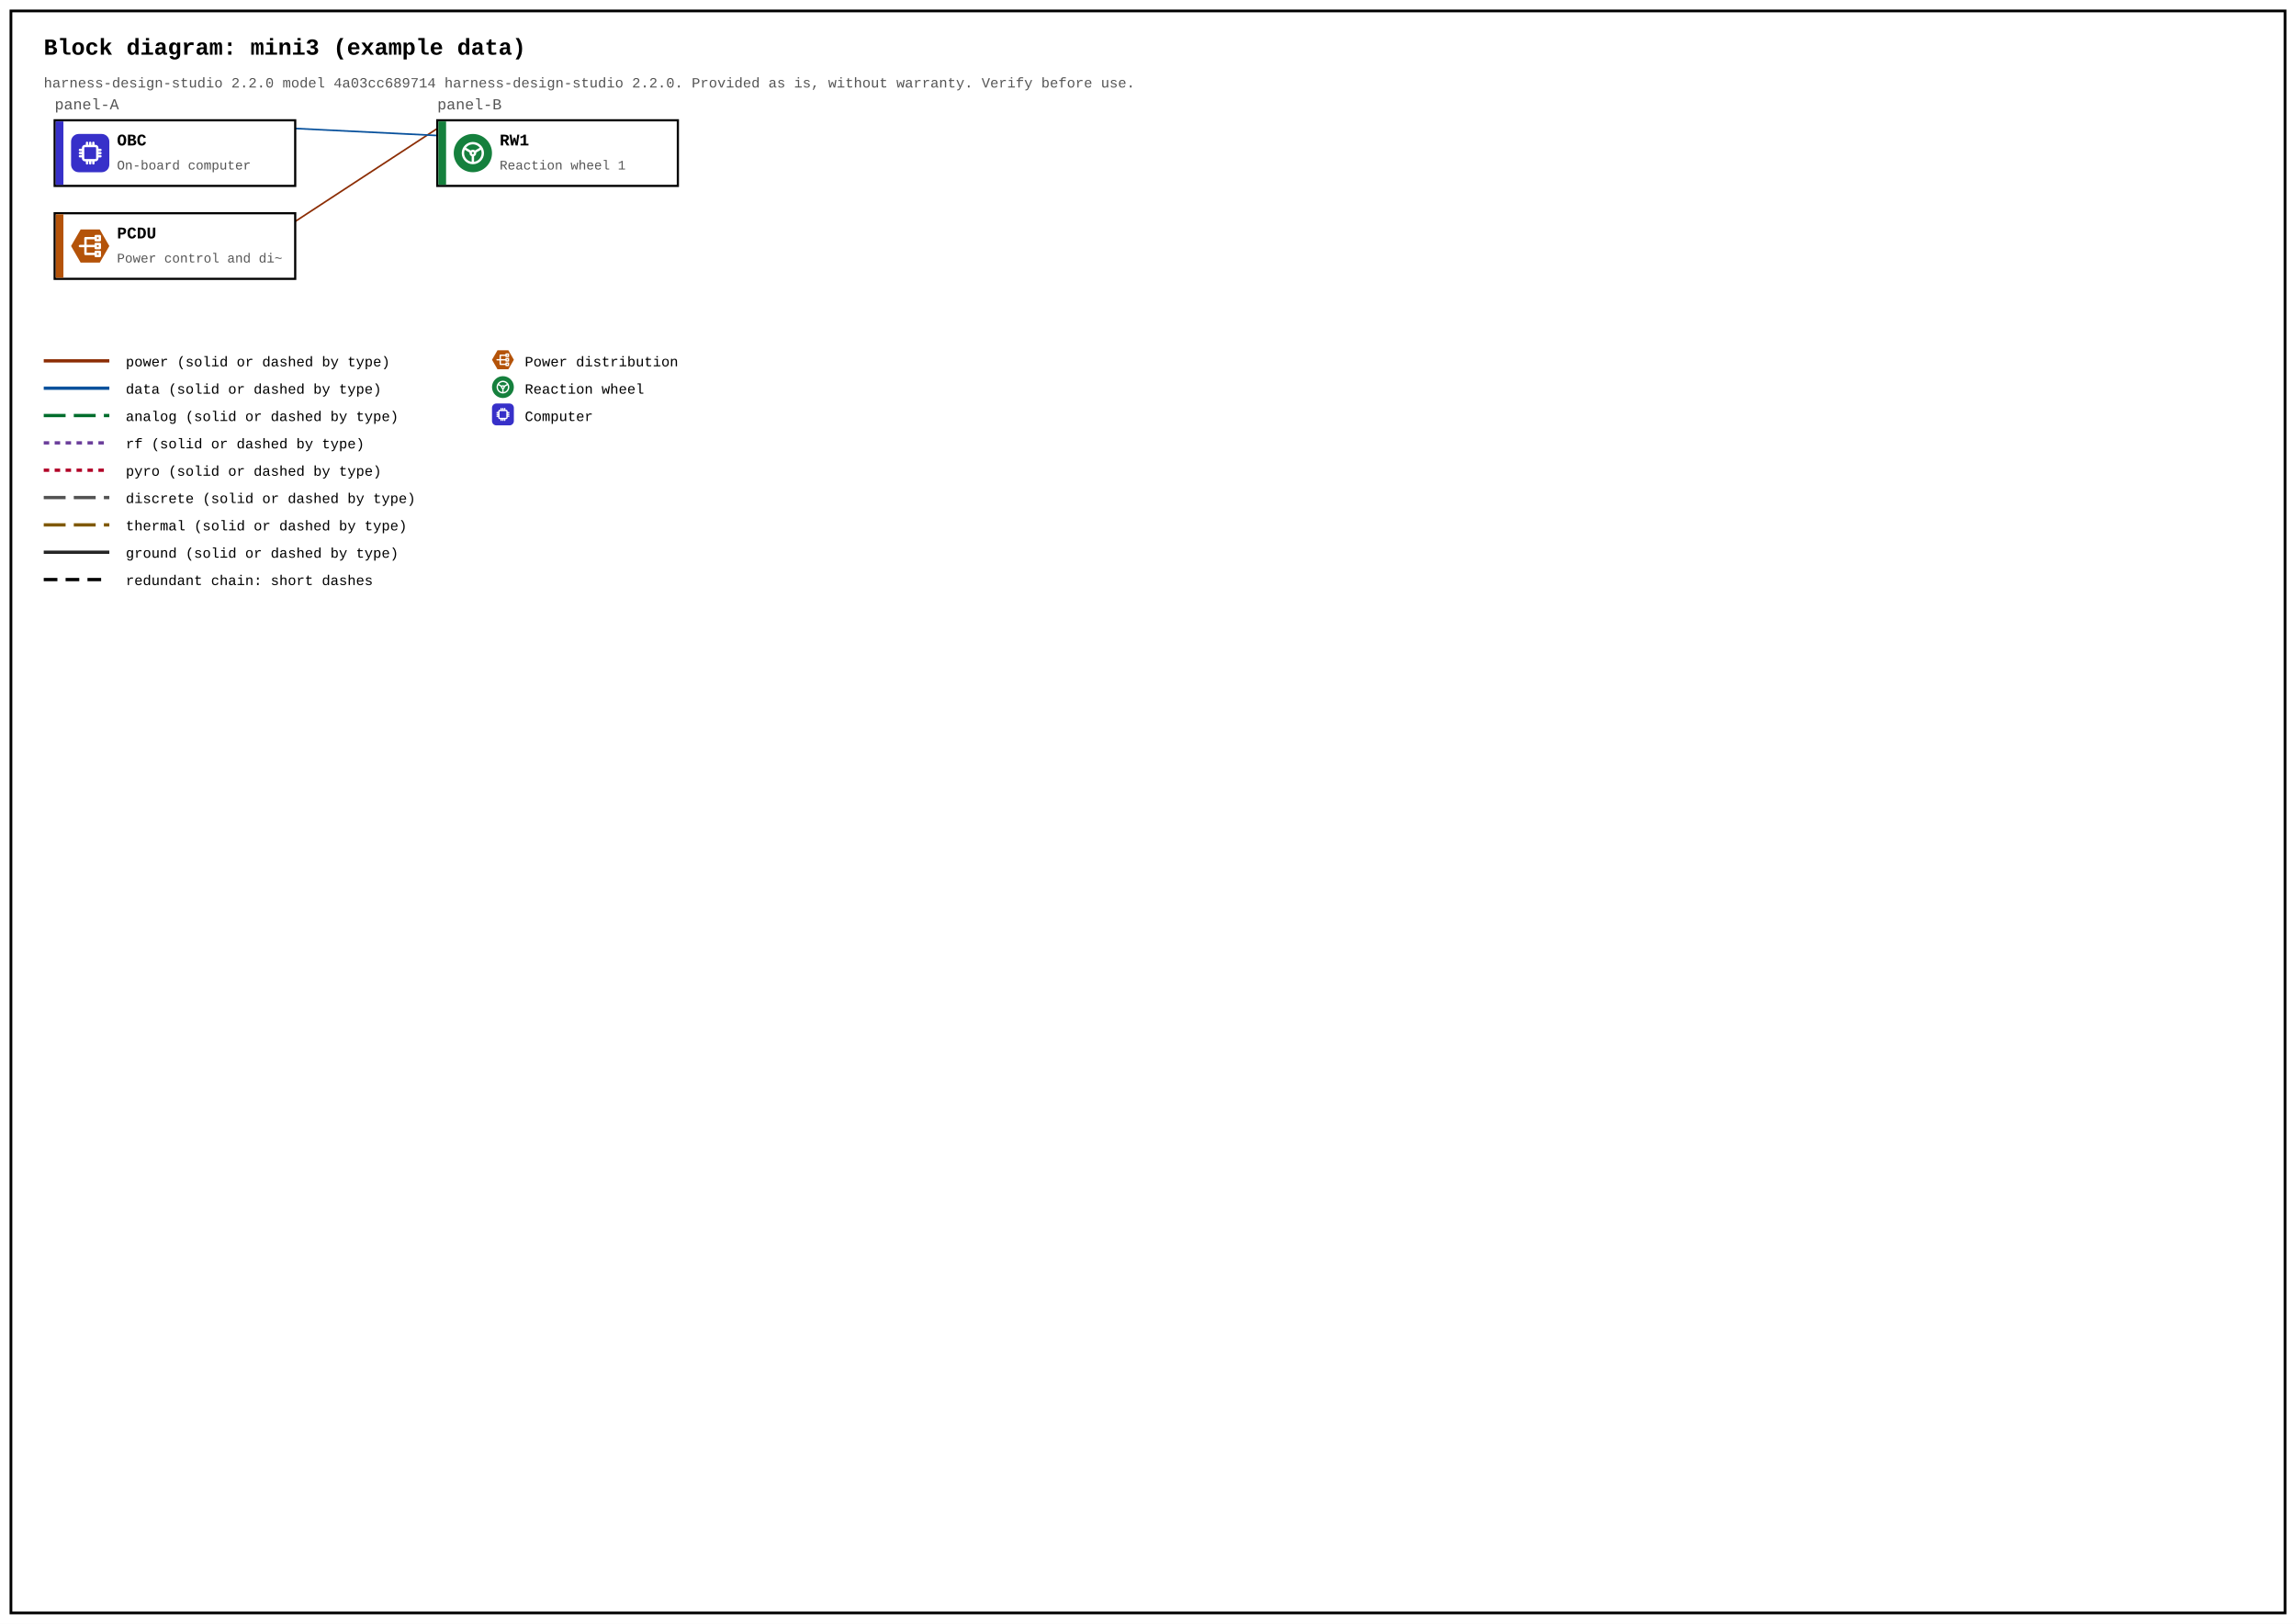
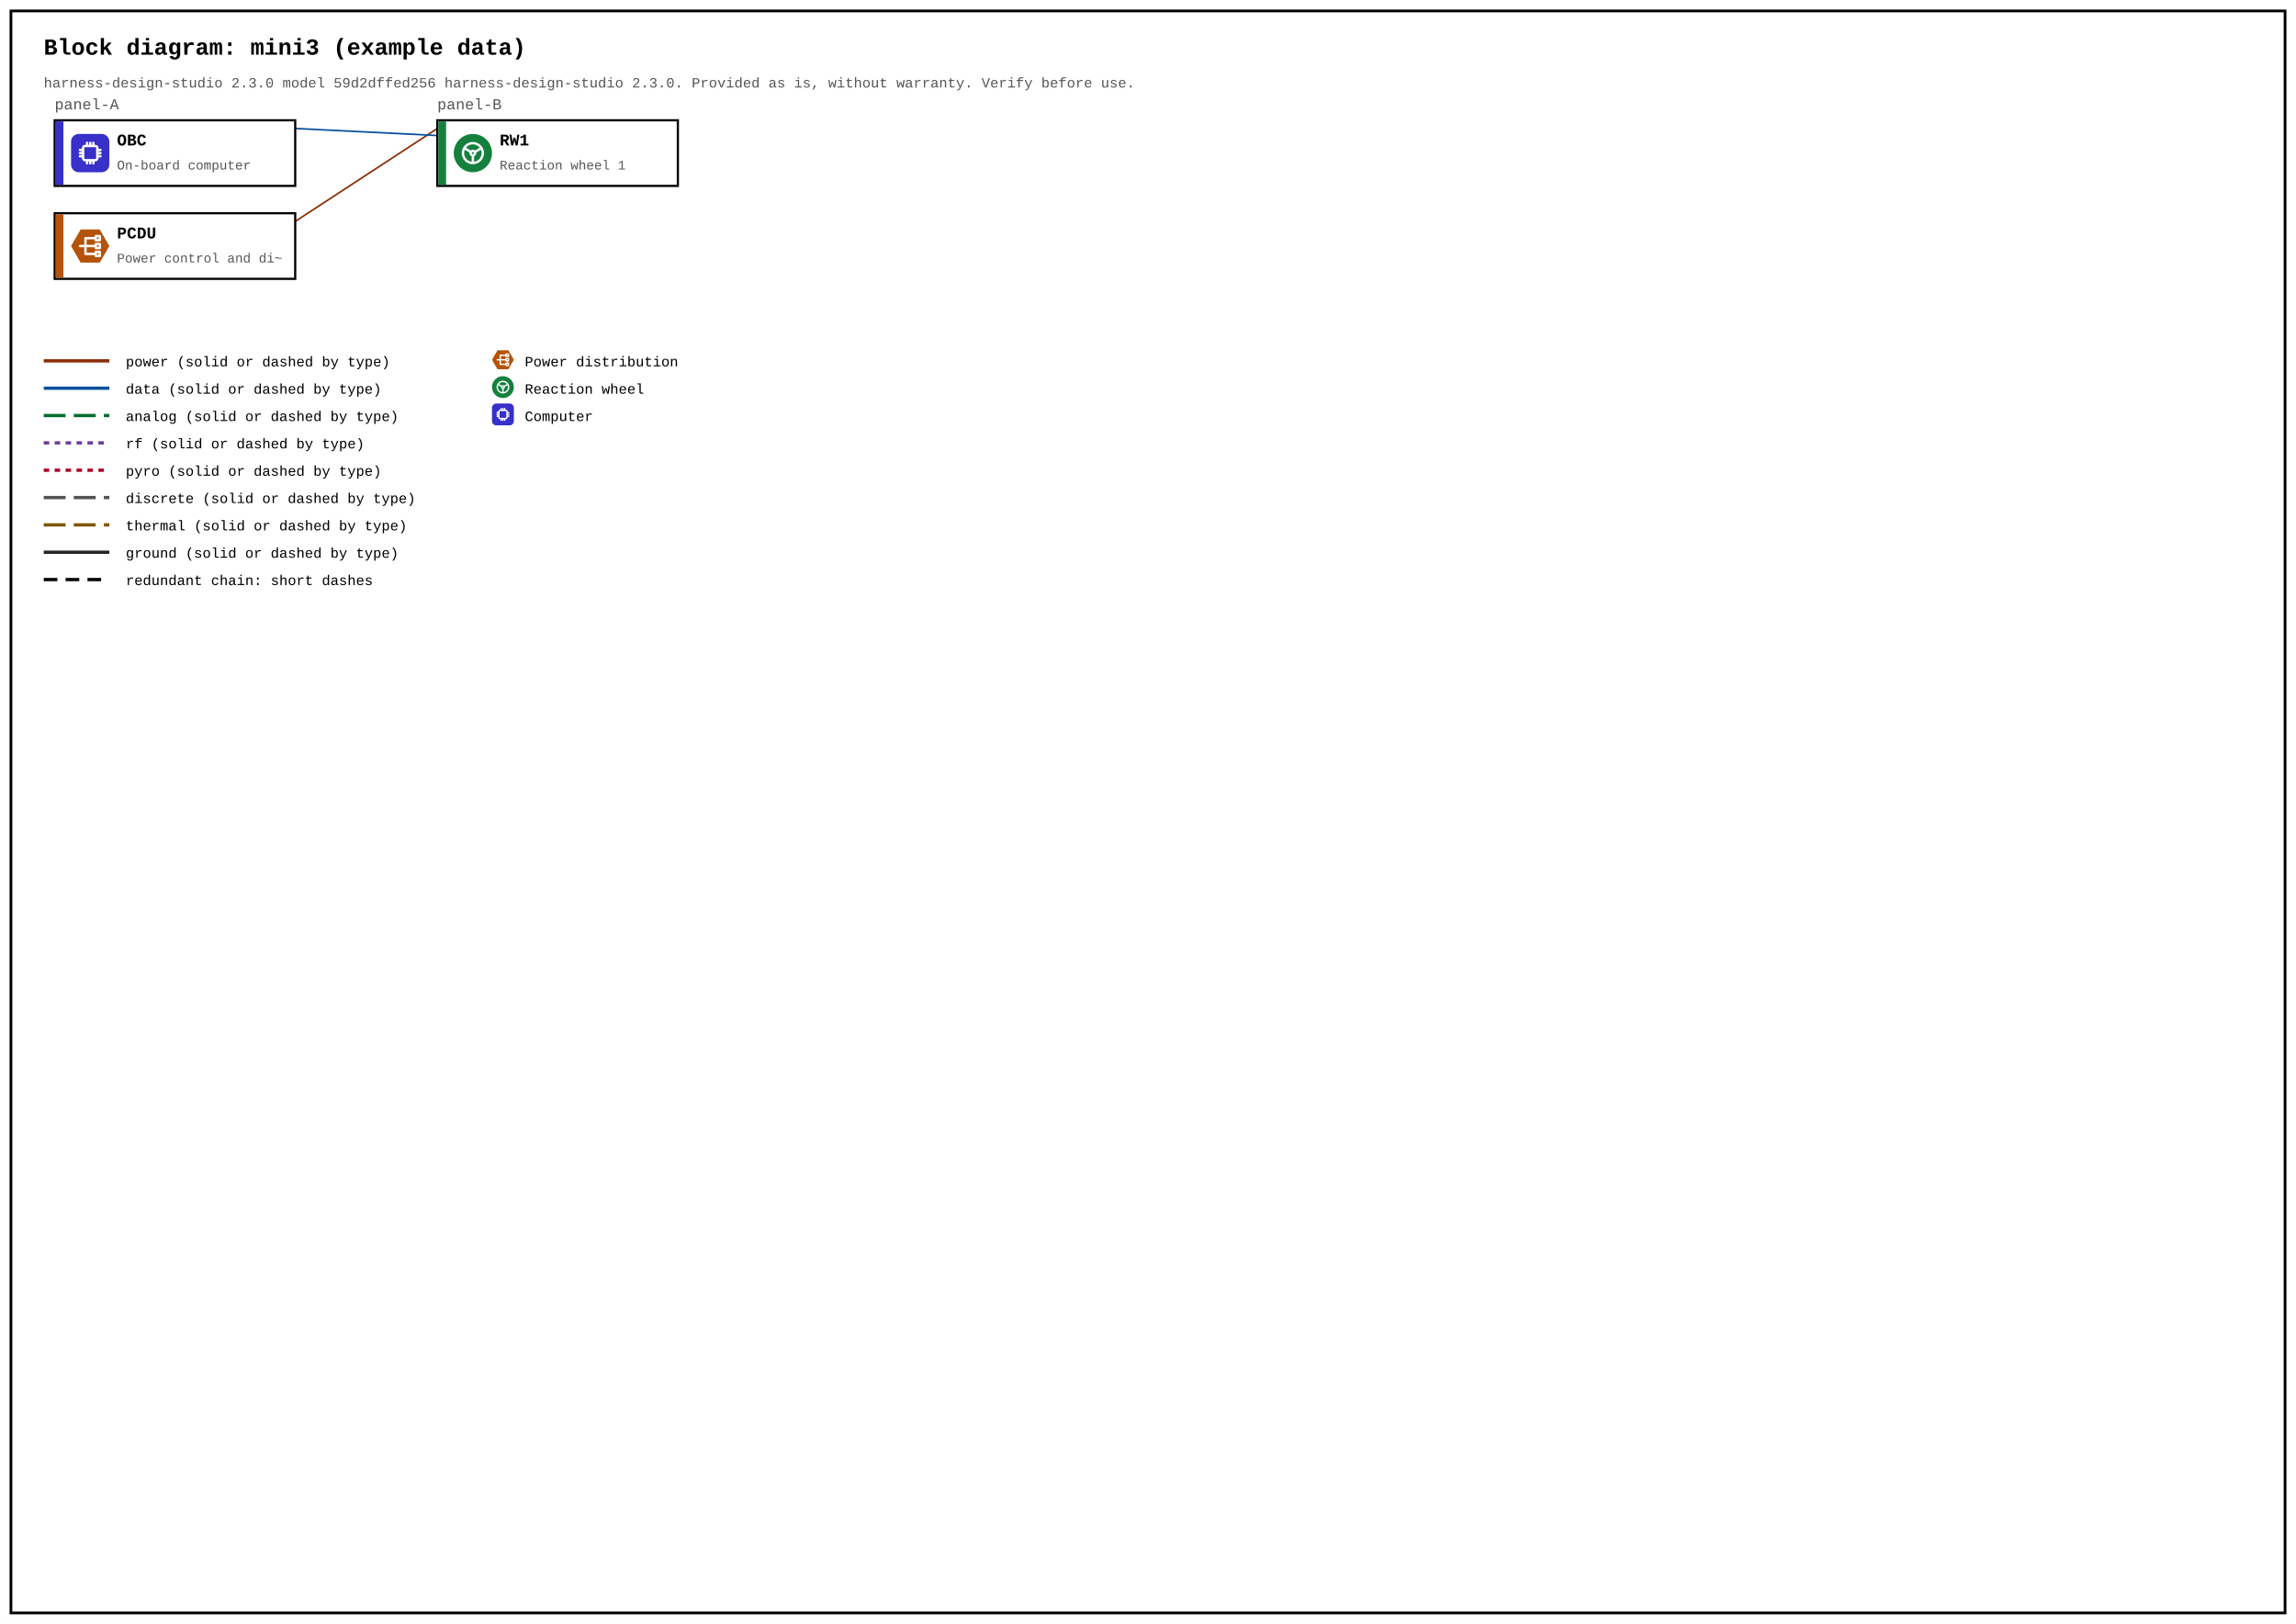
<svg xmlns="http://www.w3.org/2000/svg" width="420mm" height="297mm" viewBox="0 0 420 297" font-family="Courier New, Courier, monospace">
  <rect x="0" y="0" width="420" height="297" fill="#ffffff" />
  <rect x="2" y="2" width="416" height="293" fill="none" stroke="#000000" stroke-width="0.5" />
  <text x="8" y="10" font-size="4.2" font-weight="bold" text-anchor="start" fill="#000000">Block diagram: mini3 (example data)</text>
-   <text x="8" y="16" font-size="2.6" text-anchor="start" fill="#555555">harness-design-studio 2.2.0 model 4a03cc689714   harness-design-studio 2.2.0. Provided as is, without warranty. Verify before use.</text>
+   <text x="8" y="16" font-size="2.6" text-anchor="start" fill="#555555">harness-design-studio 2.3.0 model 59d2dffed256   harness-design-studio 2.3.0. Provided as is, without warranty. Verify before use.</text>
  <text x="10" y="20" font-size="2.8" text-anchor="start" fill="#555555">panel-A</text>
  <text x="80" y="20" font-size="2.8" text-anchor="start" fill="#555555">panel-B</text>
  <line x1="54" y1="40.5" x2="80" y2="23.5" stroke="#8c2d04" stroke-width="0.3" />
  <line x1="54" y1="23.5" x2="80" y2="24.786" stroke="#08519c" stroke-width="0.3" />
  <rect x="10" y="22" width="44" height="12" fill="#ffffff" stroke="#000000" stroke-width="0.4" />
  <path d="M 10.2 22.2 L 11.6 22.2 L 11.6 33.8 L 10.2 33.8 Z" fill="#3730c9" />
  <path d="M 14.4 24.5 L 18.6 24.5 C 19.373 24.5 20 25.127 20 25.9 L 20 30.1 C 20 30.873 19.373 31.5 18.6 31.5 L 14.4 31.5 C 13.627 31.5 13 30.873 13 30.1 L 13 25.9 C 13 25.127 13.627 24.5 14.4 24.5 Z" fill="#3730c9" />
  <path d="M 15.547 26.701 L 17.453 26.701 C 17.644 26.701 17.799 26.856 17.799 27.047 L 17.799 28.953 C 17.799 29.144 17.644 29.299 17.453 29.299 L 15.547 29.299 C 15.356 29.299 15.201 29.144 15.201 28.953 L 15.201 27.047 C 15.201 26.856 15.356 26.701 15.547 26.701 Z M 15.922 26.123 L 15.922 26.701 M 15.922 29.299 L 15.922 29.877 M 14.623 27.422 L 15.201 27.422 M 17.799 27.422 L 18.377 27.422 M 16.5 26.123 L 16.5 26.701 M 16.5 29.299 L 16.5 29.877 M 14.623 28 L 15.201 28 M 17.799 28 L 18.377 28 M 17.078 26.123 L 17.078 26.701 M 17.078 29.299 L 17.078 29.877 M 14.623 28.578 L 15.201 28.578 M 17.799 28.578 L 18.377 28.578" fill="none" stroke="#ffffff" stroke-width="0.433" stroke-linecap="round" stroke-linejoin="round" />
  <text x="21.4" y="26.6" font-size="3" font-weight="bold" text-anchor="start" fill="#000000">OBC</text>
  <text x="21.4" y="31" font-size="2.4" text-anchor="start" fill="#555555">On-board computer</text>
  <rect x="10" y="39" width="44" height="12" fill="#ffffff" stroke="#000000" stroke-width="0.4" />
  <path d="M 10.2 39.2 L 11.6 39.2 L 11.6 50.8 L 10.2 50.8 Z" fill="#b45309" />
  <path d="M 20 45 L 18.25 48.031 L 14.75 48.031 L 13 45 L 14.75 41.969 L 18.25 41.969 Z" fill="#b45309" />
  <path d="M 14.623 45 L 15.634 45 M 15.634 43.556 L 15.634 46.444 M 15.634 43.556 L 17.511 43.556 M 17.511 43.181 L 18.261 43.181 L 18.261 43.932 L 17.511 43.932 Z M 15.634 45 L 17.511 45 M 17.511 44.625 L 18.261 44.625 L 18.261 45.375 L 17.511 45.375 Z M 15.634 46.444 L 17.511 46.444 M 17.511 46.068 L 18.261 46.068 L 18.261 46.819 L 17.511 46.819 Z" fill="none" stroke="#ffffff" stroke-width="0.433" stroke-linecap="round" stroke-linejoin="round" />
  <text x="21.4" y="43.6" font-size="3" font-weight="bold" text-anchor="start" fill="#000000">PCDU</text>
  <text x="21.4" y="48" font-size="2.4" text-anchor="start" fill="#555555">Power control and di~</text>
  <rect x="80" y="22" width="44" height="12" fill="#ffffff" stroke="#000000" stroke-width="0.4" />
  <path d="M 80.2 22.2 L 81.6 22.2 L 81.6 33.8 L 80.2 33.8 Z" fill="#15803d" />
  <path d="M 90 28 C 90 26.067 88.433 24.5 86.5 24.5 C 84.567 24.5 83 26.067 83 28 C 83 29.933 84.567 31.5 86.5 31.5 C 88.433 31.5 90 29.933 90 28 Z" fill="#15803d" />
  <path d="M 88.319 28 C 88.319 26.995 87.505 26.181 86.5 26.181 C 85.495 26.181 84.681 26.995 84.681 28 C 84.681 29.005 85.495 29.819 86.5 29.819 C 87.505 29.819 88.319 29.005 88.319 28 Z M 86.904 28 C 86.904 27.777 86.723 27.596 86.5 27.596 C 86.277 27.596 86.096 27.777 86.096 28 C 86.096 28.223 86.277 28.404 86.5 28.404 C 86.723 28.404 86.904 28.223 86.904 28 Z M 86.5 28.404 L 86.5 29.819 M 86.15 27.798 L 84.925 27.09 M 86.85 27.798 L 88.075 27.09" fill="none" stroke="#ffffff" stroke-width="0.433" stroke-linecap="round" stroke-linejoin="round" />
  <text x="91.4" y="26.6" font-size="3" font-weight="bold" text-anchor="start" fill="#000000">RW1</text>
  <text x="91.4" y="31" font-size="2.4" text-anchor="start" fill="#555555">Reaction wheel 1</text>
  <line x1="8" y1="66" x2="20" y2="66" stroke="#8c2d04" stroke-width="0.6" />
  <text x="23" y="67" font-size="2.6" text-anchor="start" fill="#000000">power (solid or dashed by type)</text>
  <line x1="8" y1="71" x2="20" y2="71" stroke="#08519c" stroke-width="0.6" />
  <text x="23" y="72" font-size="2.6" text-anchor="start" fill="#000000">data (solid or dashed by type)</text>
  <line x1="8" y1="76" x2="20" y2="76" stroke="#006d2c" stroke-width="0.6" stroke-dasharray="4 1.5" />
  <text x="23" y="77" font-size="2.6" text-anchor="start" fill="#000000">analog (solid or dashed by type)</text>
  <line x1="8" y1="81" x2="20" y2="81" stroke="#6a3d9a" stroke-width="0.6" stroke-dasharray="1 1" />
  <text x="23" y="82" font-size="2.6" text-anchor="start" fill="#000000">rf (solid or dashed by type)</text>
  <line x1="8" y1="86" x2="20" y2="86" stroke="#b10026" stroke-width="0.6" stroke-dasharray="1 1" />
  <text x="23" y="87" font-size="2.6" text-anchor="start" fill="#000000">pyro (solid or dashed by type)</text>
  <line x1="8" y1="91" x2="20" y2="91" stroke="#525252" stroke-width="0.6" stroke-dasharray="4 1.5" />
  <text x="23" y="92" font-size="2.6" text-anchor="start" fill="#000000">discrete (solid or dashed by type)</text>
  <line x1="8" y1="96" x2="20" y2="96" stroke="#7f5800" stroke-width="0.6" stroke-dasharray="4 1.5" />
  <text x="23" y="97" font-size="2.6" text-anchor="start" fill="#000000">thermal (solid or dashed by type)</text>
  <line x1="8" y1="101" x2="20" y2="101" stroke="#252525" stroke-width="0.6" />
  <text x="23" y="102" font-size="2.6" text-anchor="start" fill="#000000">ground (solid or dashed by type)</text>
  <line x1="8" y1="106" x2="20" y2="106" stroke="#000000" stroke-width="0.6" stroke-dasharray="2.5 1.5" />
  <text x="23" y="107" font-size="2.6" text-anchor="start" fill="#000000">redundant chain: short dashes</text>
  <path d="M 94 65.8 L 93 67.532 L 91 67.532 L 90 65.8 L 91 64.068 L 93 64.068 Z" fill="#b45309" />
  <path d="M 90.927 65.8 L 91.505 65.8 M 91.505 64.975 L 91.505 66.625 M 91.505 64.975 L 92.578 64.975 M 92.578 64.76 L 93.007 64.76 L 93.007 65.189 L 92.578 65.189 Z M 91.505 65.8 L 92.578 65.8 M 92.578 65.585 L 93.007 65.585 L 93.007 66.014 L 92.578 66.014 Z M 91.505 66.625 L 92.578 66.625 M 92.578 66.41 L 93.007 66.41 L 93.007 66.84 L 92.578 66.84 Z" fill="none" stroke="#ffffff" stroke-width="0.247" stroke-linecap="round" stroke-linejoin="round" />
  <text x="96" y="67" font-size="2.6" text-anchor="start" fill="#000000">Power distribution</text>
  <path d="M 94 70.8 C 94 69.695 93.105 68.8 92 68.8 C 90.895 68.8 90 69.695 90 70.8 C 90 71.905 90.895 72.8 92 72.8 C 93.105 72.8 94 71.905 94 70.8 Z" fill="#15803d" />
  <path d="M 93.04 70.8 C 93.04 70.226 92.574 69.76 92 69.76 C 91.426 69.76 90.96 70.226 90.96 70.8 C 90.96 71.374 91.426 71.84 92 71.84 C 92.574 71.84 93.04 71.374 93.04 70.8 Z M 92.231 70.8 C 92.231 70.672 92.128 70.569 92 70.569 C 91.872 70.569 91.769 70.672 91.769 70.8 C 91.769 70.928 91.872 71.031 92 71.031 C 92.128 71.031 92.231 70.928 92.231 70.8 Z M 92 71.031 L 92 71.84 M 91.8 70.684 L 91.1 70.28 M 92.2 70.684 L 92.9 70.28" fill="none" stroke="#ffffff" stroke-width="0.247" stroke-linecap="round" stroke-linejoin="round" />
  <text x="96" y="72" font-size="2.6" text-anchor="start" fill="#000000">Reaction wheel</text>
  <path d="M 90.8 73.8 L 93.2 73.8 C 93.642 73.8 94 74.158 94 74.6 L 94 77 C 94 77.442 93.642 77.8 93.2 77.8 L 90.8 77.8 C 90.358 77.8 90 77.442 90 77 L 90 74.6 C 90 74.158 90.358 73.8 90.8 73.8 Z" fill="#3730c9" />
  <path d="M 91.456 75.058 L 92.544 75.058 C 92.654 75.058 92.743 75.146 92.743 75.255 L 92.743 76.344 C 92.743 76.454 92.654 76.543 92.544 76.543 L 91.456 76.543 C 91.346 76.543 91.257 76.454 91.257 76.344 L 91.257 75.255 C 91.257 75.146 91.346 75.058 91.456 75.058 Z M 91.67 74.728 L 91.67 75.058 M 91.67 76.543 L 91.67 76.873 M 90.927 75.47 L 91.257 75.47 M 92.743 75.47 L 93.073 75.47 M 92 74.728 L 92 75.058 M 92 76.543 L 92 76.873 M 90.927 75.8 L 91.257 75.8 M 92.743 75.8 L 93.073 75.8 M 92.33 74.728 L 92.33 75.058 M 92.33 76.543 L 92.33 76.873 M 90.927 76.13 L 91.257 76.13 M 92.743 76.13 L 93.073 76.13" fill="none" stroke="#ffffff" stroke-width="0.247" stroke-linecap="round" stroke-linejoin="round" />
  <text x="96" y="77" font-size="2.6" text-anchor="start" fill="#000000">Computer</text>
</svg>
